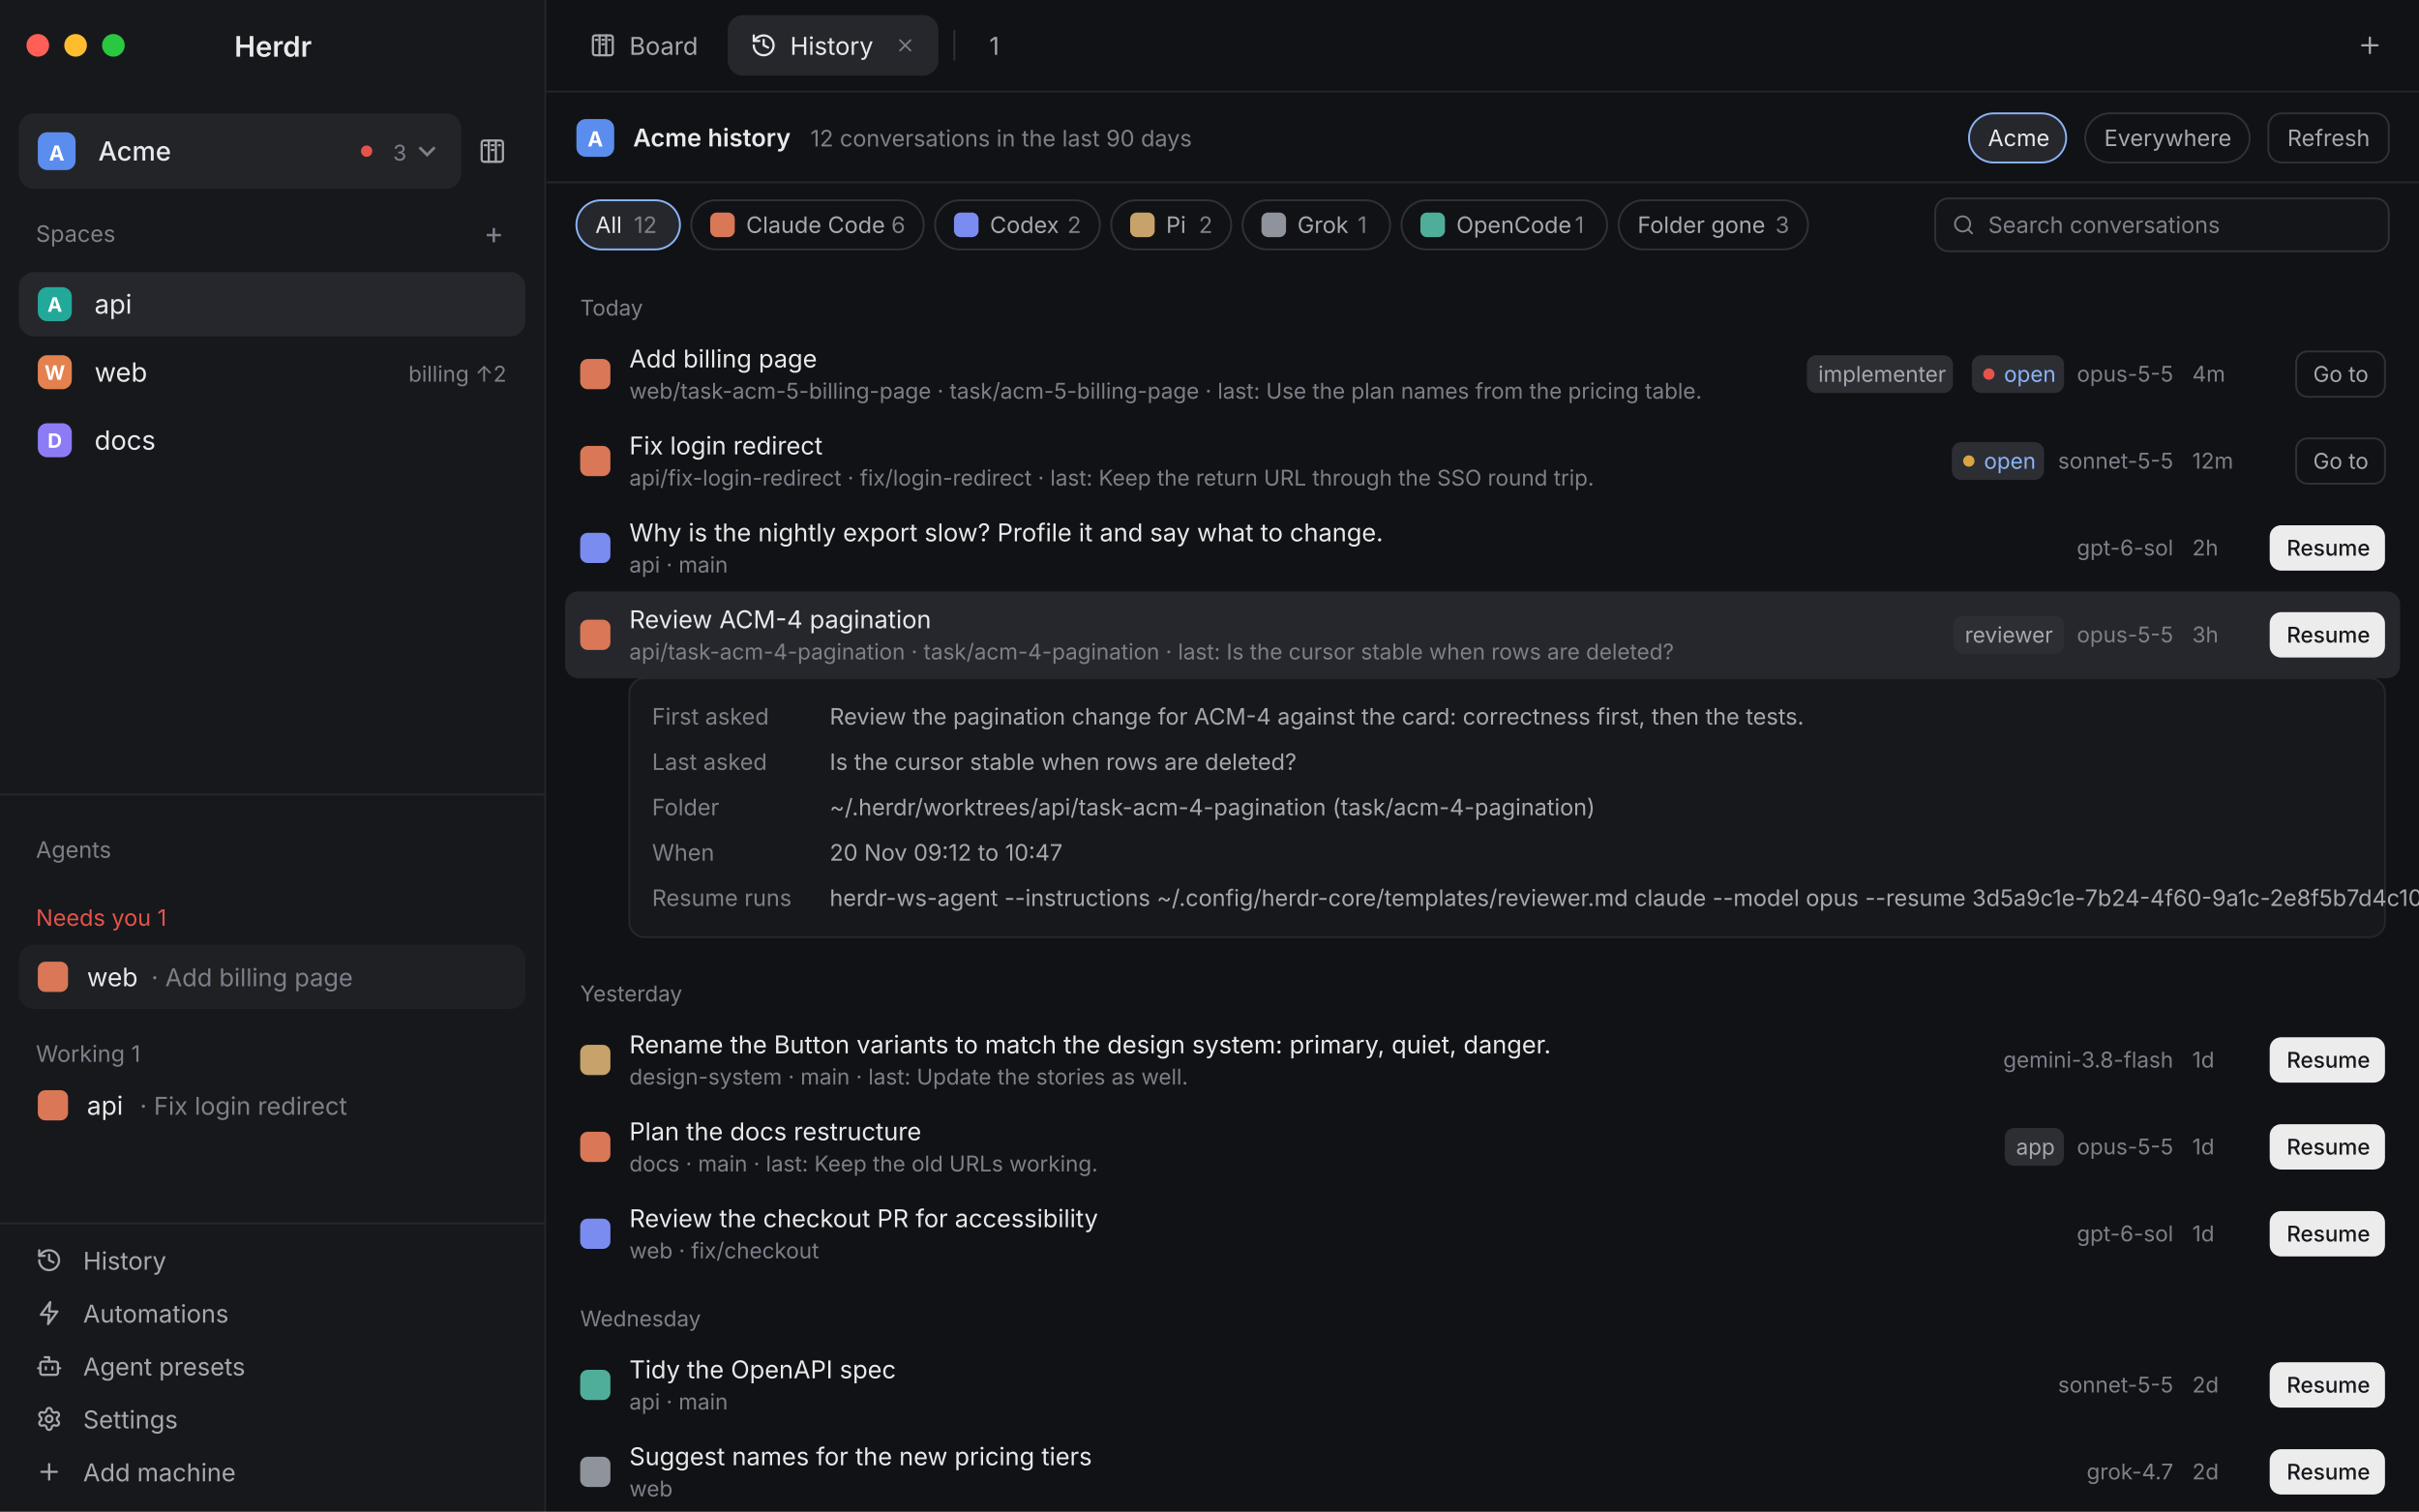
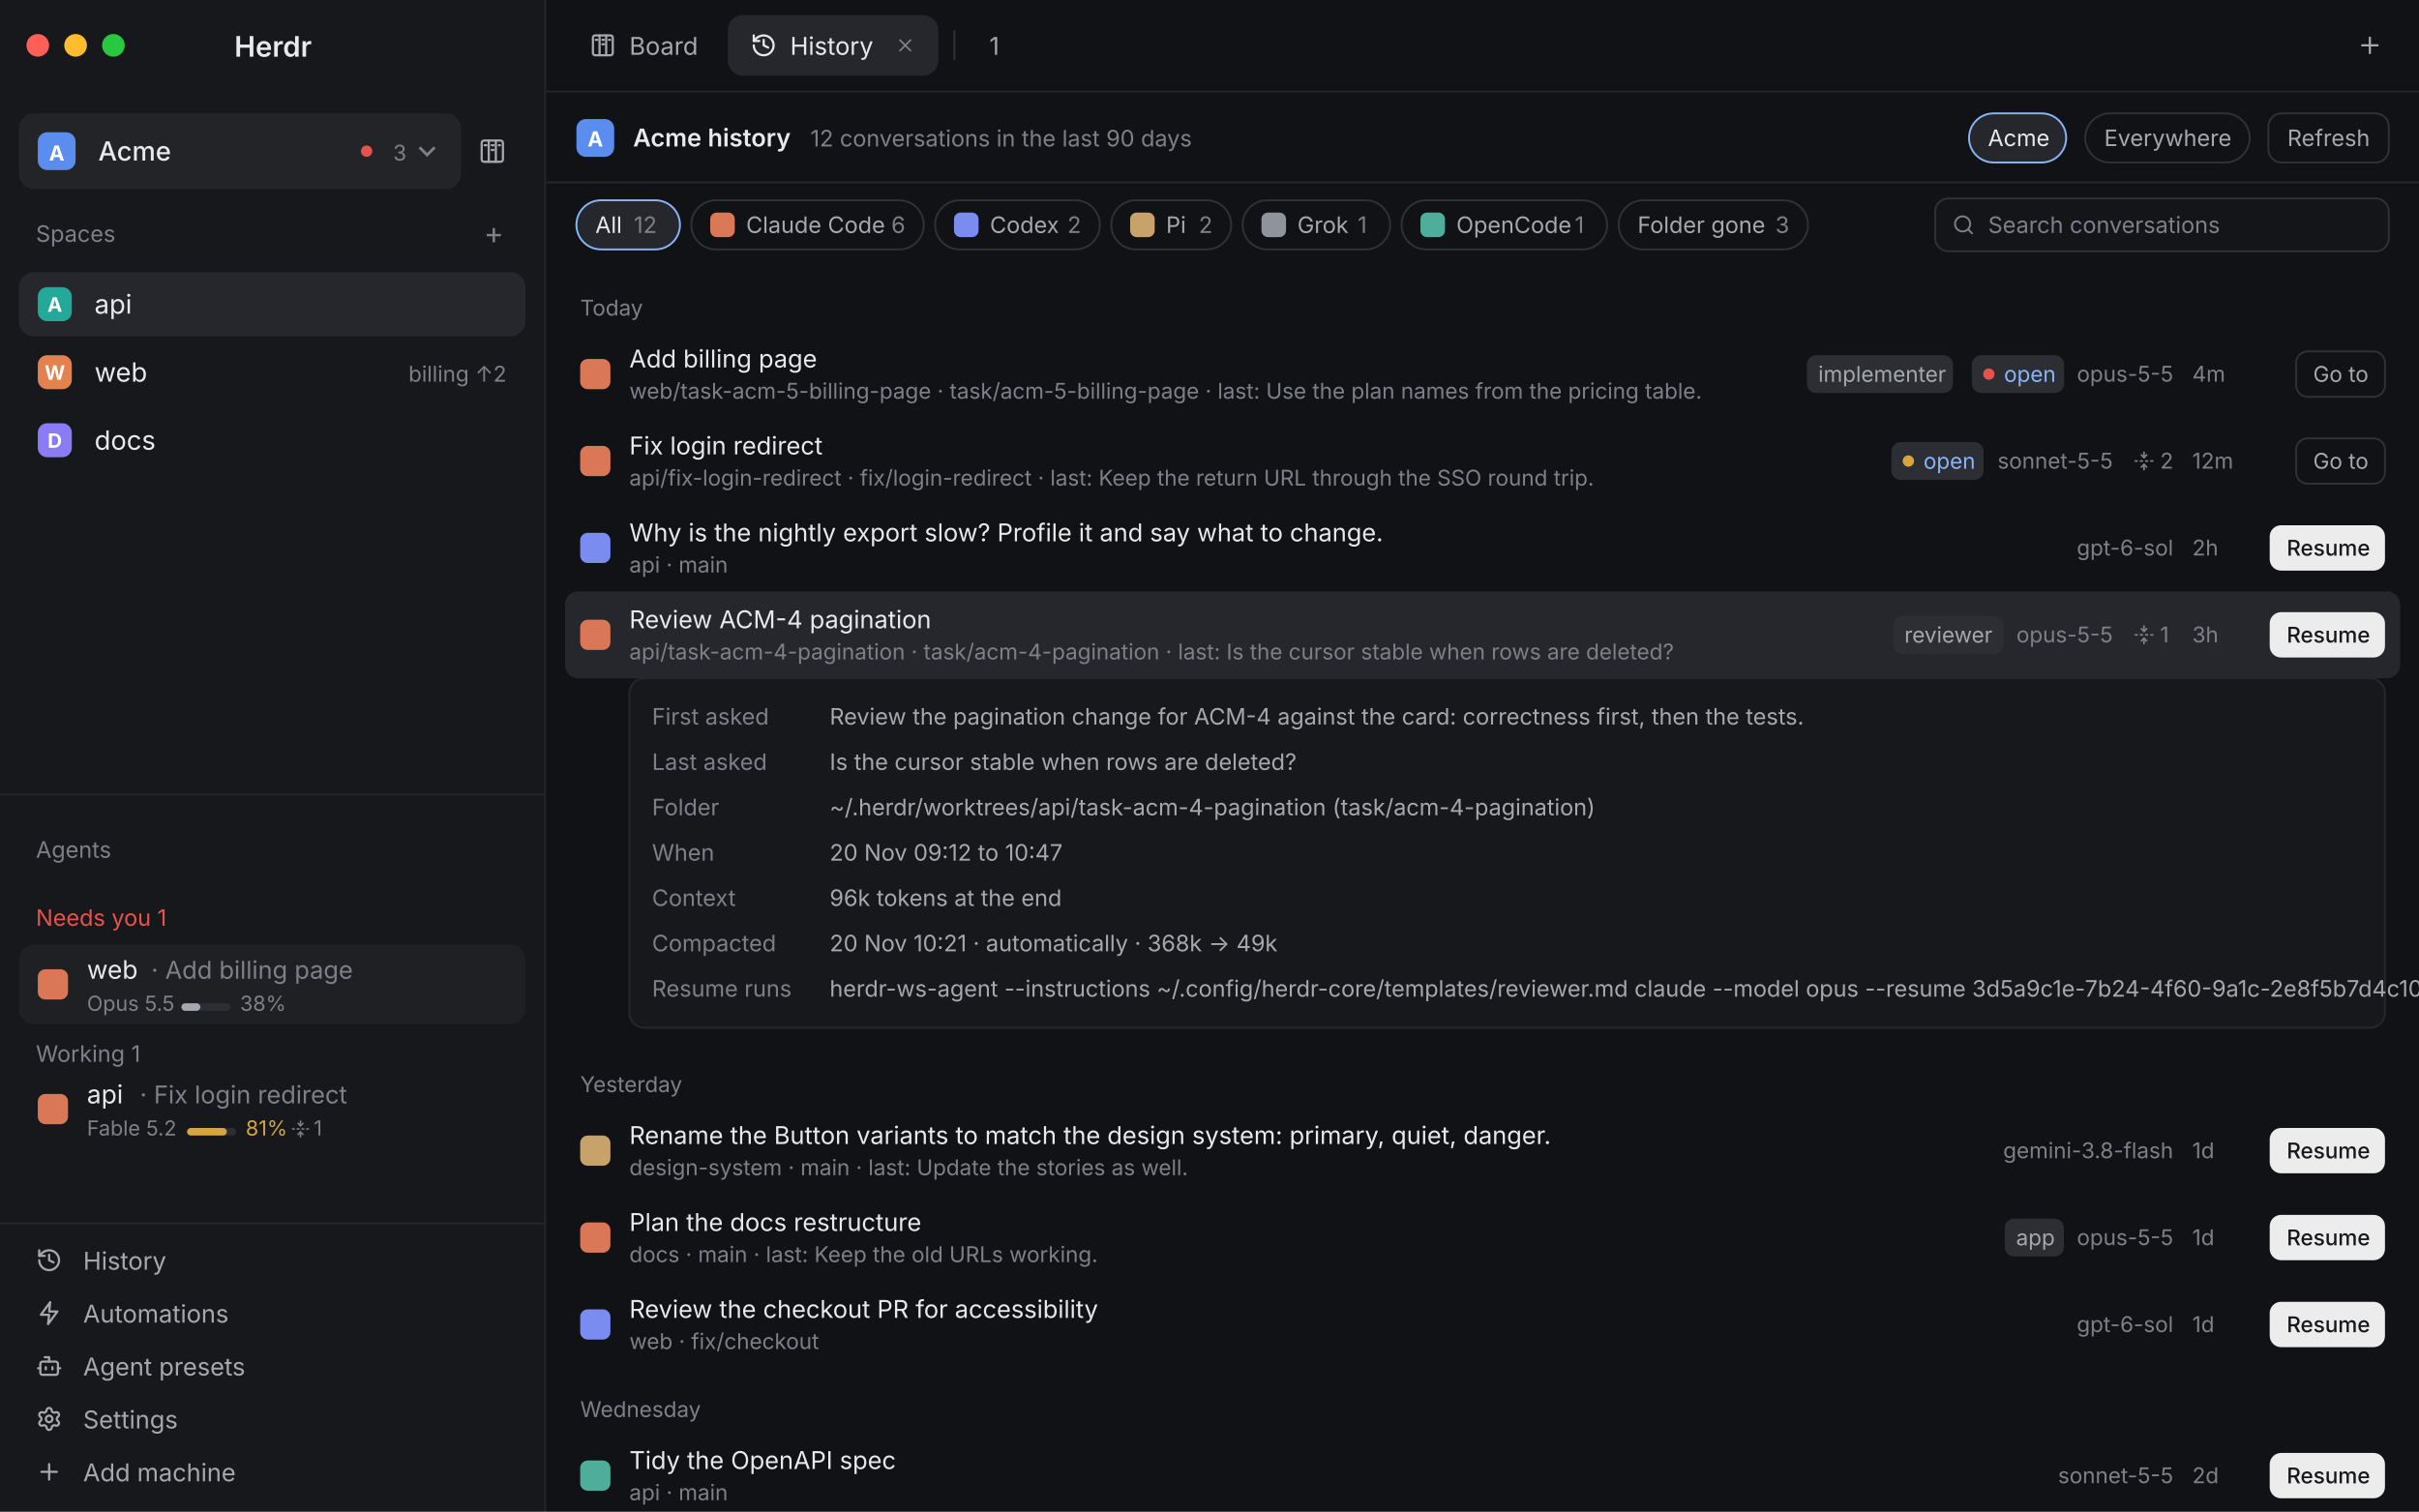
<svg xmlns="http://www.w3.org/2000/svg" width="1280" height="800" viewBox="0 0 1280 800" font-family="Geist, -apple-system, 'Helvetica Neue', sans-serif">
  <defs>
    <filter id="shadow" x="-20%" y="-20%" width="140%" height="140%">
      <feDropShadow dx="0" dy="8" stdDeviation="12" flood-color="#000" flood-opacity="0.45" />
    </filter>
    <clipPath id="pane">
      <rect x="289" y="49" width="991" height="751" />
    </clipPath>
  </defs>
  <rect x="0" y="0" width="1280" height="800" rx="0" fill="#111215" />
  <rect width="288" height="800" fill="#17181b" />
  <rect x="288" width="1" height="800" fill="#25272b" />
  <circle cx="20" cy="24" r="6" fill="#ff5f57" />
  <circle cx="40" cy="24" r="6" fill="#febc2e" />
  <circle cx="60" cy="24" r="6" fill="#28c840" />
  <text x="124" y="30" fill="#e8e9eb" font-size="15" font-weight="600">Herdr</text>
  <rect x="10" y="60" width="234" height="40" rx="8" fill="#232428" />
  <rect x="20" y="70" width="20" height="20" rx="5" fill="#5b8def" />
  <text x="30" y="85" fill="#fff" font-size="11" font-weight="700" text-anchor="middle">A</text>
  <text x="52" y="85" fill="#e8e9eb" font-size="14" font-weight="500">Acme</text>
  <circle cx="194" cy="80" r="3" fill="#e5534b" />
  <text x="208" y="85" fill="#7d8089" font-size="11.5">3</text>
  <path d="M222 78 l4 4 l4 -4" stroke="#7d8089" stroke-width="1.5" fill="none" />
  <g transform="translate(253 72.5) scale(0.625)" fill="none" stroke="#a5a8ae" stroke-width="1.87" stroke-linecap="round" stroke-linejoin="round">
    <rect x="3" y="3" width="18" height="18" rx="2" />
    <path d="M9 3v18" />
    <path d="M15 3v18" />
    <path d="M5.5 7h1.5" />
    <path d="M11.5 7h1.5" />
    <path d="M11.5 11h1.5" />
    <path d="M17.5 7h1" />
  </g>
  <text x="19" y="128" fill="#7d8089" font-size="12">Spaces</text>
  <text x="256" y="129" fill="#7d8089" font-size="16">+</text>
  <rect x="10" y="144" width="268" height="34" rx="8" fill="#26272c" />
  <rect x="20" y="152" width="18" height="18" rx="5" fill="#22a99a" />
  <text x="29" y="165" fill="#fff" font-size="10.5" font-weight="700" text-anchor="middle">A</text>
  <text x="50" y="166" fill="#e8e9eb" font-size="14">api</text>
  <rect x="20" y="188" width="18" height="18" rx="5" fill="#e3814f" />
  <text x="29" y="201" fill="#fff" font-size="10.5" font-weight="700" text-anchor="middle">W</text>
  <text x="50" y="202" fill="#e8e9eb" font-size="14">web</text>
  <text x="268" y="202" fill="#7d8089" font-size="11.5" text-anchor="end">billing ↑2</text>
  <rect x="20" y="224" width="18" height="18" rx="5" fill="#8b7cf6" />
  <text x="29" y="237" fill="#fff" font-size="10.5" font-weight="700" text-anchor="middle">D</text>
  <text x="50" y="238" fill="#e8e9eb" font-size="14">docs</text>
  <rect y="420" width="288" height="1" fill="#25272b" />
  <text x="19" y="454" fill="#7d8089" font-size="12">Agents</text>
  <text x="19" y="490" fill="#e5534b" font-size="12">Needs you 1</text>
-   <rect x="10" y="500" width="268" height="34" rx="8" fill="#1f2024" />
-   <rect x="20" y="509" width="16" height="16" rx="4" fill="#d97757" />
-   <text x="46" y="522" fill="#e8e9eb" font-size="13.5">web</text>
-   <text x="80" y="522" fill="#7d8089" font-size="13">· Add billing page</text>
+   <rect x="10" y="500" width="268" height="42" rx="8" fill="#1f2024" />
+   <rect x="20" y="513" width="16" height="16" rx="4" fill="#d97757" />
+   <text x="46" y="518" fill="#e8e9eb" font-size="13.5">web</text>
+   <text x="80" y="518" fill="#7d8089" font-size="13">· Add billing page</text>
+   <text x="46" y="535" fill="#7d8089" font-size="11">Opus 5.5</text>
+   <rect x="96" y="531" width="26" height="4" rx="2" fill="#2c2e33" />
+   <rect x="96" y="531" width="10" height="4" rx="2" fill="#a5a8ae" />
+   <text x="127" y="535" fill="#7d8089" font-size="11">38%</text>
  <text x="19" y="562" fill="#7d8089" font-size="12">Working 1</text>
-   <rect x="20" y="577" width="16" height="16" rx="4" fill="#d97757" />
-   <text x="46" y="590" fill="#e8e9eb" font-size="13.5">api</text>
-   <text x="74" y="590" fill="#7d8089" font-size="13">· Fix login redirect</text>
+   <rect x="20" y="579" width="16" height="16" rx="4" fill="#d97757" />
+   <text x="46" y="584" fill="#e8e9eb" font-size="13.5">api</text>
+   <text x="74" y="584" fill="#7d8089" font-size="13">· Fix login redirect</text>
+   <text x="46" y="601" fill="#7d8089" font-size="11">Fable 5.2</text>
+   <rect x="99" y="597" width="26" height="4" rx="2" fill="#2c2e33" />
+   <rect x="99" y="597" width="21" height="4" rx="2" fill="#d6a541" />
+   <text x="130" y="601" fill="#d6a541" font-size="11">81%</text>
+   <g transform="translate(154 592.5) scale(0.4167)" fill="none" stroke="#7d8089" stroke-width="2" stroke-linecap="round" stroke-linejoin="round">
+     <path d="M12 22v-6" />
+     <path d="M12 8V2" />
+     <path d="M4 12H2" />
+     <path d="M10 12H8" />
+     <path d="M16 12h-2" />
+     <path d="M22 12h-2" />
+     <path d="m15 19-3-3-3 3" />
+     <path d="m15 5-3 3-3-3" />
+   </g>
+   <text x="166" y="601" fill="#7d8089" font-size="11">1</text>
  <rect y="647" width="288" height="1" fill="#25272b" />
  <g transform="translate(19 660) scale(0.5833)" fill="none" stroke="#a5a8ae" stroke-width="2.00" stroke-linecap="round" stroke-linejoin="round">
    <path d="M3 12a9 9 0 1 0 9-9 9.75 9.75 0 0 0-6.74 2.74L3 8" />
    <path d="M3 3v5h5" />
    <path d="M12 7v5l4 2" />
  </g>
  <text x="44" y="672" fill="#a5a8ae" font-size="13">History</text>
  <g transform="translate(19 688) scale(0.5833)" fill="none" stroke="#a5a8ae" stroke-width="2.00" stroke-linecap="round" stroke-linejoin="round">
    <path d="M13 2 4.5 13.5H12L11 22l8.5-11.5H12z" />
  </g>
  <text x="44" y="700" fill="#a5a8ae" font-size="13">Automations</text>
  <g transform="translate(19 716) scale(0.5833)" fill="none" stroke="#a5a8ae" stroke-width="2.00" stroke-linecap="round" stroke-linejoin="round">
    <path d="M12 8V4H8" />
    <rect width="16" height="12" x="4" y="8" rx="2" />
    <path d="M2 14h2" />
    <path d="M20 14h2" />
    <path d="M15 13v2" />
    <path d="M9 13v2" />
  </g>
  <text x="44" y="728" fill="#a5a8ae" font-size="13">Agent presets</text>
  <g transform="translate(19 744) scale(0.5833)" fill="none" stroke="#a5a8ae" stroke-width="2.00" stroke-linecap="round" stroke-linejoin="round">
    <path d="M9.671 4.136a2.34 2.34 0 0 1 4.659 0 2.34 2.34 0 0 0 3.319 1.915 2.34 2.34 0 0 1 2.33 4.033 2.34 2.34 0 0 0 0 3.831 2.34 2.34 0 0 1-2.33 4.033 2.34 2.34 0 0 0-3.319 1.915 2.34 2.34 0 0 1-4.659 0 2.34 2.34 0 0 0-3.32-1.915 2.34 2.34 0 0 1-2.33-4.033 2.34 2.34 0 0 0 0-3.831A2.34 2.34 0 0 1 6.35 6.051a2.34 2.34 0 0 0 3.319-1.915" />
    <circle cx="12" cy="12" r="3" />
  </g>
  <text x="44" y="756" fill="#a5a8ae" font-size="13">Settings</text>
  <g transform="translate(19 772) scale(0.5833)" fill="none" stroke="#a5a8ae" stroke-width="2.00" stroke-linecap="round" stroke-linejoin="round">
    <path d="M5 12h14" />
    <path d="M12 5v14" />
  </g>
  <text x="44" y="784" fill="#a5a8ae" font-size="13">Add machine</text>
  <g transform="translate(312 17) scale(0.5833)" fill="none" stroke="#a5a8ae" stroke-width="2" stroke-linecap="round" stroke-linejoin="round">
    <rect x="3" y="3" width="18" height="18" rx="2" />
    <path d="M9 3v18" />
    <path d="M15 3v18" />
    <path d="M5.5 7h1.5" />
    <path d="M11.5 7h1.5" />
    <path d="M11.5 11h1.5" />
    <path d="M17.5 7h1" />
  </g>
  <text x="333.0" y="29.0" fill="#a5a8ae" font-size="13">Board</text>
  <rect x="385.1" y="8.0" width="111.4" height="32" rx="8" fill="#26272c" />
  <g transform="translate(397.1 17) scale(0.5833)" fill="none" stroke="#e8e9eb" stroke-width="2" stroke-linecap="round" stroke-linejoin="round">
    <path d="M3 12a9 9 0 1 0 9-9 9.75 9.75 0 0 0-6.74 2.74L3 8" />
    <path d="M3 3v5h5" />
    <path d="M12 7v5l4 2" />
  </g>
  <text x="418.1" y="29.0" fill="#e8e9eb" font-size="13">History</text>
  <g transform="translate(473.5 18.5) scale(0.4583)" fill="none" stroke="#7d8089" stroke-width="2" stroke-linecap="round" stroke-linejoin="round">
    <path d="M18 6 6 18" />
    <path d="m6 6 12 12" />
  </g>
  <rect x="504.5" y="16.0" width="1.0" height="16" rx="0" fill="#2f3137" />
  <text x="523.5" y="29.0" fill="#a5a8ae" font-size="13">1</text>
  <g transform="translate(1247 17) scale(0.5833)" fill="none" stroke="#a5a8ae" stroke-width="2" stroke-linecap="round" stroke-linejoin="round">
    <path d="M5 12h14" />
    <path d="M12 5v14" />
  </g>
  <rect x="289" y="48" width="991" height="1" fill="#25272b" />
  <rect x="289" y="49" width="991" height="751" fill="#111215" />
  <g clip-path="url(#pane)">
    <rect x="305.0" y="63.0" width="20.0" height="20" rx="5" fill="#5b8def" />
    <text x="315.0" y="77.5" fill="#fff" font-size="11" font-weight="700" text-anchor="middle">A</text>
    <text x="335.0" y="77.5" fill="#e8e9eb" font-size="13" font-weight="600">Acme history</text>
    <text x="428.8" y="77.5" fill="#7d8089" font-size="12">12 conversations in the last 90 days</text>
    <rect x="1200.3" y="60.0" width="63.7" height="26" rx="7" fill="none" stroke="#2f3137" />
    <text x="1210.3" y="77.3" fill="#a5a8ae" font-size="12">Refresh</text>
    <rect x="1103.4" y="60.0" width="87.0" height="26" rx="13" fill="none" stroke="#2f3137" />
    <text x="1113.4" y="77.3" fill="#a5a8ae" font-size="12">Everywhere</text>
    <rect x="1041.9" y="60.0" width="51.4" height="26" rx="13" fill="#26272c" stroke="#8ab4f8" />
    <text x="1051.9" y="77.3" fill="#e8e9eb" font-size="12">Acme</text>
    <rect x="289.0" y="96.0" width="991.0" height="1" rx="0" fill="#25272b" />
    <rect x="305.0" y="106.0" width="54.8" height="26" rx="13" fill="#26272c" stroke="#8ab4f8" />
    <text x="315.0" y="123.3" fill="#e8e9eb" font-size="12">All</text>
    <text x="335.4" y="123.3" fill="#7d8089" font-size="12">12</text>
    <rect x="365.8" y="106.0" width="123.0" height="26" rx="13" fill="none" stroke="#2f3137" />
    <rect x="375.8" y="112.5" width="13.0" height="13" rx="3.5" fill="#d97757" />
    <text x="394.8" y="123.3" fill="#a5a8ae" font-size="12">Claude Code</text>
    <text x="471.6" y="123.3" fill="#7d8089" font-size="12">6</text>
    <rect x="494.8" y="106.0" width="87.2" height="26" rx="13" fill="none" stroke="#2f3137" />
    <rect x="504.8" y="112.5" width="13.0" height="13" rx="3.5" fill="#7b8cf0" />
    <text x="523.8" y="123.3" fill="#a5a8ae" font-size="12">Codex</text>
    <text x="564.8" y="123.3" fill="#7d8089" font-size="12">2</text>
    <rect x="588.0" y="106.0" width="63.5" height="26" rx="13" fill="none" stroke="#2f3137" />
    <rect x="598.0" y="112.5" width="13.0" height="13" rx="3.5" fill="#c7a26a" />
    <text x="617.0" y="123.3" fill="#a5a8ae" font-size="12">Pi</text>
    <text x="634.3" y="123.3" fill="#7d8089" font-size="12">2</text>
    <rect x="657.5" y="106.0" width="78.1" height="26" rx="13" fill="none" stroke="#2f3137" />
    <rect x="667.5" y="112.5" width="13.0" height="13" rx="3.5" fill="#8f939c" />
    <text x="686.5" y="123.3" fill="#a5a8ae" font-size="12">Grok</text>
    <text x="718.4" y="123.3" fill="#7d8089" font-size="12">1</text>
    <rect x="741.6" y="106.0" width="108.8" height="26" rx="13" fill="none" stroke="#2f3137" />
    <rect x="751.6" y="112.5" width="13.0" height="13" rx="3.5" fill="#4fae9a" />
    <text x="770.6" y="123.3" fill="#a5a8ae" font-size="12">OpenCode</text>
    <text x="833.3" y="123.3" fill="#7d8089" font-size="12">1</text>
    <rect x="856.5" y="106.0" width="100.2" height="26" rx="13" fill="none" stroke="#2f3137" />
    <text x="866.5" y="123.3" fill="#a5a8ae" font-size="12">Folder gone</text>
    <text x="939.4" y="123.3" fill="#7d8089" font-size="12">3</text>
    <rect x="1024.0" y="105.0" width="240.0" height="28" rx="7" fill="#141518" stroke="#2f3137" />
    <g transform="translate(1033 113) scale(0.5)" fill="none" stroke="#7d8089" stroke-width="2" stroke-linecap="round" stroke-linejoin="round">
      <circle cx="11" cy="11" r="8" />
      <path d="m21 21-4.3-4.3" />
    </g>
    <text x="1052.0" y="123.3" fill="#7d8089" font-size="12">Search conversations</text>
    <text x="307.0" y="167.0" fill="#7d8089" font-size="11.5">Today</text>
    <rect x="307.0" y="190.0" width="16.0" height="16" rx="4" fill="#d97757" />
    <rect x="1215.0" y="186.0" width="47.0" height="24" rx="6" fill="none" stroke="#2f3137" />
    <text x="1224.0" y="202.1" fill="#a5a8ae" font-size="11.5">Go to</text>
    <text x="1160.0" y="202.0" fill="#7d8089" font-size="11.5">4m</text>
    <text x="1150.0" y="202.0" fill="#7d8089" font-size="11.5" text-anchor="end">opus-5-5</text>
    <rect x="1043.4" y="188.0" width="48.8" height="20" rx="5" fill="#2c2e34" />
    <circle cx="1052.4" cy="198" r="3" fill="#e5534b" />
    <text x="1060.4" y="202.1" fill="#8ab4f8" font-size="11.5">open</text>
    <rect x="956.1" y="188.0" width="77.3" height="20" rx="5" fill="#2c2e34" />
    <text x="962.1" y="202.1" fill="#a5a8ae" font-size="11.5">implementer</text>
    <text x="333.0" y="194.5" fill="#e8e9eb" font-size="13">Add billing page</text>
    <text x="333.0" y="211.0" fill="#7d8089" font-size="11.5">web/task-acm-5-billing-page  ·  task/acm-5-billing-page  ·  last: Use the plan names from the pricing table.</text>
    <rect x="307.0" y="236.0" width="16.0" height="16" rx="4" fill="#d97757" />
    <rect x="1215.0" y="232.0" width="47.0" height="24" rx="6" fill="none" stroke="#2f3137" />
    <text x="1224.0" y="248.1" fill="#a5a8ae" font-size="11.5">Go to</text>
    <text x="1160.0" y="248.0" fill="#7d8089" font-size="11.5">12m</text>
-     <text x="1150.0" y="248.0" fill="#7d8089" font-size="11.5" text-anchor="end">sonnet-5-5</text>
-     <rect x="1032.8" y="234.0" width="48.8" height="20" rx="5" fill="#2c2e34" />
-     <circle cx="1041.8" cy="244" r="3" fill="#d9a441" />
-     <text x="1049.8" y="248.1" fill="#8ab4f8" font-size="11.5">open</text>
+     <text x="1118.0" y="248.0" fill="#7d8089" font-size="11.5" text-anchor="end">sonnet-5-5</text>
+     <g transform="translate(1129 238.5) scale(0.4583)" fill="none" stroke="#7d8089" stroke-width="2" stroke-linecap="round" stroke-linejoin="round">
+       <path d="M12 22v-6" />
+       <path d="M12 8V2" />
+       <path d="M4 12H2" />
+       <path d="M10 12H8" />
+       <path d="M16 12h-2" />
+       <path d="M22 12h-2" />
+       <path d="m15 19-3-3-3 3" />
+       <path d="m15 5-3 3-3-3" />
+     </g>
+     <text x="1143.0" y="248.0" fill="#7d8089" font-size="11.5">2</text>
+     <rect x="1000.8" y="234.0" width="48.8" height="20" rx="5" fill="#2c2e34" />
+     <circle cx="1009.8" cy="244" r="3" fill="#d9a441" />
+     <text x="1017.8" y="248.1" fill="#8ab4f8" font-size="11.5">open</text>
    <text x="333.0" y="240.5" fill="#e8e9eb" font-size="13">Fix login redirect</text>
    <text x="333.0" y="257.0" fill="#7d8089" font-size="11.5">api/fix-login-redirect  ·  fix/login-redirect  ·  last: Keep the return URL through the SSO round trip.</text>
    <rect x="307.0" y="282.0" width="16.0" height="16" rx="4" fill="#7b8cf0" />
    <rect x="1201.0" y="278.0" width="61.0" height="24" rx="6" fill="#ececed" />
    <text x="1210.0" y="294.1" fill="#17181b" font-size="11.5" font-weight="500">Resume</text>
    <text x="1160.0" y="294.0" fill="#7d8089" font-size="11.5">2h</text>
    <text x="1150.0" y="294.0" fill="#7d8089" font-size="11.5" text-anchor="end">gpt-6-sol</text>
    <text x="333.0" y="286.5" fill="#e8e9eb" font-size="13">Why is the nightly export slow? Profile it and say what to change.</text>
    <text x="333.0" y="303.0" fill="#7d8089" font-size="11.5">api  ·  main</text>
    <rect x="299.0" y="313.0" width="971.0" height="46" rx="7" fill="#26272c" />
    <rect x="307.0" y="328.0" width="16.0" height="16" rx="4" fill="#d97757" />
    <rect x="1201.0" y="324.0" width="61.0" height="24" rx="6" fill="#ececed" />
    <text x="1210.0" y="340.1" fill="#17181b" font-size="11.5" font-weight="500">Resume</text>
    <text x="1160.0" y="340.0" fill="#7d8089" font-size="11.5">3h</text>
-     <text x="1150.0" y="340.0" fill="#7d8089" font-size="11.5" text-anchor="end">opus-5-5</text>
-     <rect x="1033.7" y="326.0" width="58.5" height="20" rx="5" fill="#2c2e34" />
-     <text x="1039.7" y="340.1" fill="#a5a8ae" font-size="11.5">reviewer</text>
+     <text x="1118.0" y="340.0" fill="#7d8089" font-size="11.5" text-anchor="end">opus-5-5</text>
+     <g transform="translate(1129 330.5) scale(0.4583)" fill="none" stroke="#7d8089" stroke-width="2" stroke-linecap="round" stroke-linejoin="round">
+       <path d="M12 22v-6" />
+       <path d="M12 8V2" />
+       <path d="M4 12H2" />
+       <path d="M10 12H8" />
+       <path d="M16 12h-2" />
+       <path d="M22 12h-2" />
+       <path d="m15 19-3-3-3 3" />
+       <path d="m15 5-3 3-3-3" />
+     </g>
+     <text x="1143.0" y="340.0" fill="#7d8089" font-size="11.5">1</text>
+     <rect x="1001.7" y="326.0" width="58.5" height="20" rx="5" fill="#2c2e34" />
+     <text x="1007.7" y="340.1" fill="#a5a8ae" font-size="11.5">reviewer</text>
    <text x="333.0" y="332.5" fill="#e8e9eb" font-size="13">Review ACM-4 pagination</text>
    <text x="333.0" y="349.0" fill="#7d8089" font-size="11.5">api/task-acm-4-pagination  ·  task/acm-4-pagination  ·  last: Is the cursor stable when rows are deleted?</text>
-     <rect x="333.0" y="359.0" width="929.0" height="137" rx="8" fill="#17181b" stroke="#25272b" />
+     <rect x="333.0" y="359.0" width="929.0" height="185" rx="8" fill="#17181b" stroke="#25272b" />
    <text x="345.0" y="383.5" fill="#7d8089" font-size="12">First asked</text>
    <text x="439.0" y="383.5" fill="#a5a8ae" font-size="12">Review the pagination change for ACM-4 against the card: correctness first, then the tests.</text>
    <text x="345.0" y="407.5" fill="#7d8089" font-size="12">Last asked</text>
    <text x="439.0" y="407.5" fill="#a5a8ae" font-size="12">Is the cursor stable when rows are deleted?</text>
    <text x="345.0" y="431.5" fill="#7d8089" font-size="12">Folder</text>
    <text x="439.0" y="431.5" fill="#a5a8ae" font-size="12">~/.herdr/worktrees/api/task-acm-4-pagination  (task/acm-4-pagination)</text>
    <text x="345.0" y="455.5" fill="#7d8089" font-size="12">When</text>
    <text x="439.0" y="455.5" fill="#a5a8ae" font-size="12">20 Nov 09:12 to 10:47</text>
-     <text x="345.0" y="479.5" fill="#7d8089" font-size="12">Resume runs</text>
-     <text x="439.0" y="479.5" fill="#a5a8ae" font-size="12">herdr-ws-agent --instructions ~/.config/herdr-core/templates/reviewer.md claude --model opus --resume 3d5a9c1e-7b24-4f60-9a1c-2e8f5b7d4c10</text>
-     <text x="307.0" y="530.0" fill="#7d8089" font-size="11.5">Yesterday</text>
-     <rect x="307.0" y="553.0" width="16.0" height="16" rx="4" fill="#c7a26a" />
-     <rect x="1201.0" y="549.0" width="61.0" height="24" rx="6" fill="#ececed" />
-     <text x="1210.0" y="565.1" fill="#17181b" font-size="11.5" font-weight="500">Resume</text>
-     <text x="1160.0" y="565.0" fill="#7d8089" font-size="11.5">1d</text>
-     <text x="1150.0" y="565.0" fill="#7d8089" font-size="11.5" text-anchor="end">gemini-3.8-flash</text>
-     <text x="333.0" y="557.5" fill="#e8e9eb" font-size="13">Rename the Button variants to match the design system: primary, quiet, danger.</text>
-     <text x="333.0" y="574.0" fill="#7d8089" font-size="11.5">design-system  ·  main  ·  last: Update the stories as well.</text>
-     <rect x="307.0" y="599.0" width="16.0" height="16" rx="4" fill="#d97757" />
-     <rect x="1201.0" y="595.0" width="61.0" height="24" rx="6" fill="#ececed" />
-     <text x="1210.0" y="611.1" fill="#17181b" font-size="11.5" font-weight="500">Resume</text>
-     <text x="1160.0" y="611.0" fill="#7d8089" font-size="11.5">1d</text>
-     <text x="1150.0" y="611.0" fill="#7d8089" font-size="11.5" text-anchor="end">opus-5-5</text>
-     <rect x="1060.8" y="597.0" width="31.3" height="20" rx="5" fill="#2c2e34" />
-     <text x="1066.8" y="611.1" fill="#a5a8ae" font-size="11.5">app</text>
-     <text x="333.0" y="603.5" fill="#e8e9eb" font-size="13">Plan the docs restructure</text>
-     <text x="333.0" y="620.0" fill="#7d8089" font-size="11.5">docs  ·  main  ·  last: Keep the old URLs working.</text>
-     <rect x="307.0" y="645.0" width="16.0" height="16" rx="4" fill="#7b8cf0" />
-     <rect x="1201.0" y="641.0" width="61.0" height="24" rx="6" fill="#ececed" />
-     <text x="1210.0" y="657.1" fill="#17181b" font-size="11.5" font-weight="500">Resume</text>
-     <text x="1160.0" y="657.0" fill="#7d8089" font-size="11.5">1d</text>
-     <text x="1150.0" y="657.0" fill="#7d8089" font-size="11.5" text-anchor="end">gpt-6-sol</text>
-     <text x="333.0" y="649.5" fill="#e8e9eb" font-size="13">Review the checkout PR for accessibility</text>
-     <text x="333.0" y="666.0" fill="#7d8089" font-size="11.5">web  ·  fix/checkout</text>
-     <text x="307.0" y="702.0" fill="#7d8089" font-size="11.5">Wednesday</text>
-     <rect x="307.0" y="725.0" width="16.0" height="16" rx="4" fill="#4fae9a" />
-     <rect x="1201.0" y="721.0" width="61.0" height="24" rx="6" fill="#ececed" />
-     <text x="1210.0" y="737.1" fill="#17181b" font-size="11.5" font-weight="500">Resume</text>
-     <text x="1160.0" y="737.0" fill="#7d8089" font-size="11.5">2d</text>
-     <text x="1150.0" y="737.0" fill="#7d8089" font-size="11.5" text-anchor="end">sonnet-5-5</text>
-     <text x="333.0" y="729.5" fill="#e8e9eb" font-size="13">Tidy the OpenAPI spec</text>
-     <text x="333.0" y="746.0" fill="#7d8089" font-size="11.5">api  ·  main</text>
-     <rect x="307.0" y="771.0" width="16.0" height="16" rx="4" fill="#8f939c" />
-     <rect x="1201.0" y="767.0" width="61.0" height="24" rx="6" fill="#ececed" />
-     <text x="1210.0" y="783.1" fill="#17181b" font-size="11.5" font-weight="500">Resume</text>
-     <text x="1160.0" y="783.0" fill="#7d8089" font-size="11.5">2d</text>
-     <text x="1150.0" y="783.0" fill="#7d8089" font-size="11.5" text-anchor="end">grok-4.7</text>
-     <text x="333.0" y="775.5" fill="#e8e9eb" font-size="13">Suggest names for the new pricing tiers</text>
-     <text x="333.0" y="792.0" fill="#7d8089" font-size="11.5">web</text>
-     <rect x="307.0" y="817.0" width="16.0" height="16" rx="4" fill="#d97757" />
-     <rect x="1201.0" y="813.0" width="61.0" height="24" rx="6" fill="#ececed" />
-     <text x="1210.0" y="829.1" fill="#17181b" font-size="11.5" font-weight="500">Resume</text>
-     <text x="1160.0" y="829.0" fill="#7d8089" font-size="11.5">2d</text>
-     <text x="1150.0" y="829.0" fill="#7d8089" font-size="11.5" text-anchor="end">opus-5-5</text>
-     <rect x="1014.8" y="815.0" width="77.3" height="20" rx="5" fill="#2c2e34" />
-     <text x="1020.8" y="829.1" fill="#a5a8ae" font-size="11.5">implementer</text>
-     <text x="333.0" y="821.5" fill="#e8e9eb" font-size="13">Webhook retries with backoff</text>
-     <text x="333.0" y="838.0" fill="#7d8089" font-size="11.5">api/task-acm-3-webhook-retries  ·  task/acm-3-webhook-retries  ·  last: Cap it at five tries.</text>
+     <text x="345.0" y="479.5" fill="#7d8089" font-size="12">Context</text>
+     <text x="439.0" y="479.5" fill="#a5a8ae" font-size="12">96k tokens at the end</text>
+     <text x="345.0" y="503.5" fill="#7d8089" font-size="12">Compacted</text>
+     <text x="439.0" y="503.5" fill="#a5a8ae" font-size="12">20 Nov 10:21  ·  automatically  ·  368k → 49k</text>
+     <text x="345.0" y="527.5" fill="#7d8089" font-size="12">Resume runs</text>
+     <text x="439.0" y="527.5" fill="#a5a8ae" font-size="12">herdr-ws-agent --instructions ~/.config/herdr-core/templates/reviewer.md claude --model opus --resume 3d5a9c1e-7b24-4f60-9a1c-2e8f5b7d4c10</text>
+     <text x="307.0" y="578.0" fill="#7d8089" font-size="11.5">Yesterday</text>
+     <rect x="307.0" y="601.0" width="16.0" height="16" rx="4" fill="#c7a26a" />
+     <rect x="1201.0" y="597.0" width="61.0" height="24" rx="6" fill="#ececed" />
+     <text x="1210.0" y="613.1" fill="#17181b" font-size="11.5" font-weight="500">Resume</text>
+     <text x="1160.0" y="613.0" fill="#7d8089" font-size="11.5">1d</text>
+     <text x="1150.0" y="613.0" fill="#7d8089" font-size="11.5" text-anchor="end">gemini-3.8-flash</text>
+     <text x="333.0" y="605.5" fill="#e8e9eb" font-size="13">Rename the Button variants to match the design system: primary, quiet, danger.</text>
+     <text x="333.0" y="622.0" fill="#7d8089" font-size="11.5">design-system  ·  main  ·  last: Update the stories as well.</text>
+     <rect x="307.0" y="647.0" width="16.0" height="16" rx="4" fill="#d97757" />
+     <rect x="1201.0" y="643.0" width="61.0" height="24" rx="6" fill="#ececed" />
+     <text x="1210.0" y="659.1" fill="#17181b" font-size="11.5" font-weight="500">Resume</text>
+     <text x="1160.0" y="659.0" fill="#7d8089" font-size="11.5">1d</text>
+     <text x="1150.0" y="659.0" fill="#7d8089" font-size="11.5" text-anchor="end">opus-5-5</text>
+     <rect x="1060.8" y="645.0" width="31.3" height="20" rx="5" fill="#2c2e34" />
+     <text x="1066.8" y="659.1" fill="#a5a8ae" font-size="11.5">app</text>
+     <text x="333.0" y="651.5" fill="#e8e9eb" font-size="13">Plan the docs restructure</text>
+     <text x="333.0" y="668.0" fill="#7d8089" font-size="11.5">docs  ·  main  ·  last: Keep the old URLs working.</text>
+     <rect x="307.0" y="693.0" width="16.0" height="16" rx="4" fill="#7b8cf0" />
+     <rect x="1201.0" y="689.0" width="61.0" height="24" rx="6" fill="#ececed" />
+     <text x="1210.0" y="705.1" fill="#17181b" font-size="11.5" font-weight="500">Resume</text>
+     <text x="1160.0" y="705.0" fill="#7d8089" font-size="11.5">1d</text>
+     <text x="1150.0" y="705.0" fill="#7d8089" font-size="11.5" text-anchor="end">gpt-6-sol</text>
+     <text x="333.0" y="697.5" fill="#e8e9eb" font-size="13">Review the checkout PR for accessibility</text>
+     <text x="333.0" y="714.0" fill="#7d8089" font-size="11.5">web  ·  fix/checkout</text>
+     <text x="307.0" y="750.0" fill="#7d8089" font-size="11.5">Wednesday</text>
+     <rect x="307.0" y="773.0" width="16.0" height="16" rx="4" fill="#4fae9a" />
+     <rect x="1201.0" y="769.0" width="61.0" height="24" rx="6" fill="#ececed" />
+     <text x="1210.0" y="785.1" fill="#17181b" font-size="11.5" font-weight="500">Resume</text>
+     <text x="1160.0" y="785.0" fill="#7d8089" font-size="11.5">2d</text>
+     <text x="1150.0" y="785.0" fill="#7d8089" font-size="11.5" text-anchor="end">sonnet-5-5</text>
+     <text x="333.0" y="777.5" fill="#e8e9eb" font-size="13">Tidy the OpenAPI spec</text>
+     <text x="333.0" y="794.0" fill="#7d8089" font-size="11.5">api  ·  main</text>
+     <rect x="307.0" y="819.0" width="16.0" height="16" rx="4" fill="#8f939c" />
+     <rect x="1201.0" y="815.0" width="61.0" height="24" rx="6" fill="#ececed" />
+     <text x="1210.0" y="831.1" fill="#17181b" font-size="11.5" font-weight="500">Resume</text>
+     <text x="1160.0" y="831.0" fill="#7d8089" font-size="11.5">2d</text>
+     <text x="1150.0" y="831.0" fill="#7d8089" font-size="11.5" text-anchor="end">grok-4.7</text>
+     <text x="333.0" y="823.5" fill="#e8e9eb" font-size="13">Suggest names for the new pricing tiers</text>
+     <text x="333.0" y="840.0" fill="#7d8089" font-size="11.5">web</text>
+     <rect x="307.0" y="865.0" width="16.0" height="16" rx="4" fill="#d97757" />
+     <rect x="1201.0" y="861.0" width="61.0" height="24" rx="6" fill="#ececed" />
+     <text x="1210.0" y="877.1" fill="#17181b" font-size="11.5" font-weight="500">Resume</text>
+     <text x="1160.0" y="877.0" fill="#7d8089" font-size="11.5">2d</text>
+     <text x="1150.0" y="877.0" fill="#7d8089" font-size="11.5" text-anchor="end">opus-5-5</text>
+     <rect x="1014.8" y="863.0" width="77.3" height="20" rx="5" fill="#2c2e34" />
+     <text x="1020.8" y="877.1" fill="#a5a8ae" font-size="11.5">implementer</text>
+     <text x="333.0" y="869.5" fill="#e8e9eb" font-size="13">Webhook retries with backoff</text>
+     <text x="333.0" y="886.0" fill="#7d8089" font-size="11.5">api/task-acm-3-webhook-retries  ·  task/acm-3-webhook-retries  ·  last: Cap it at five tries.</text>
  </g>
</svg>
